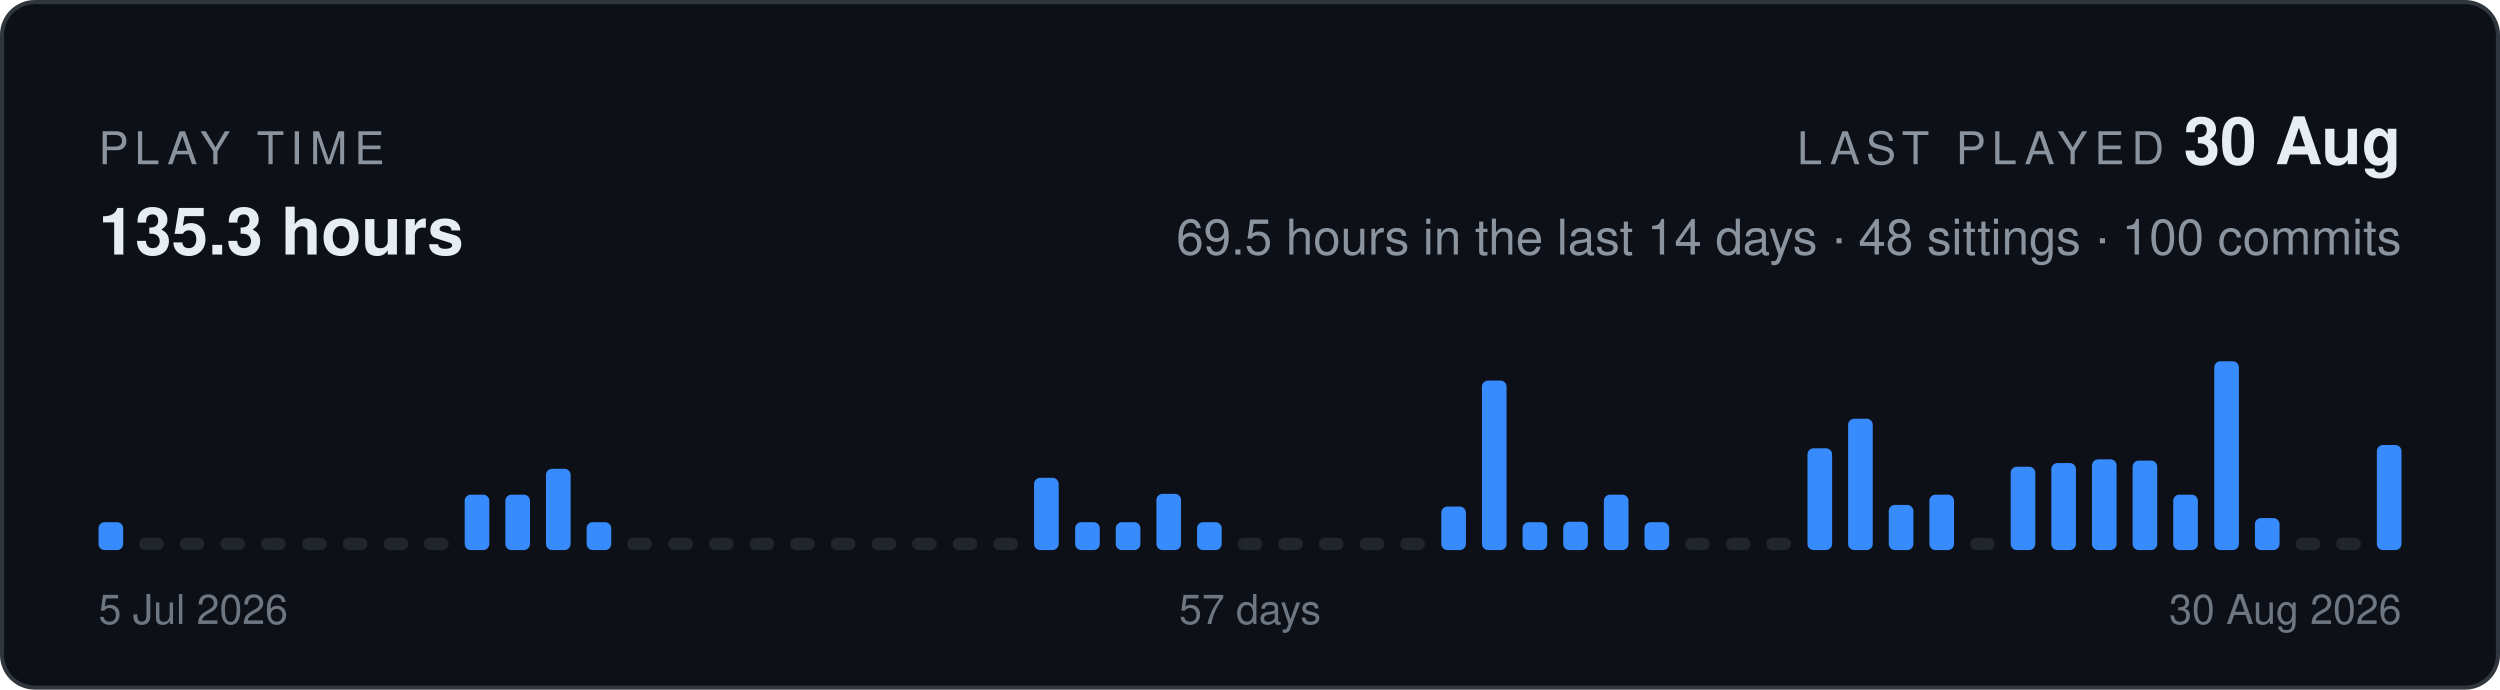
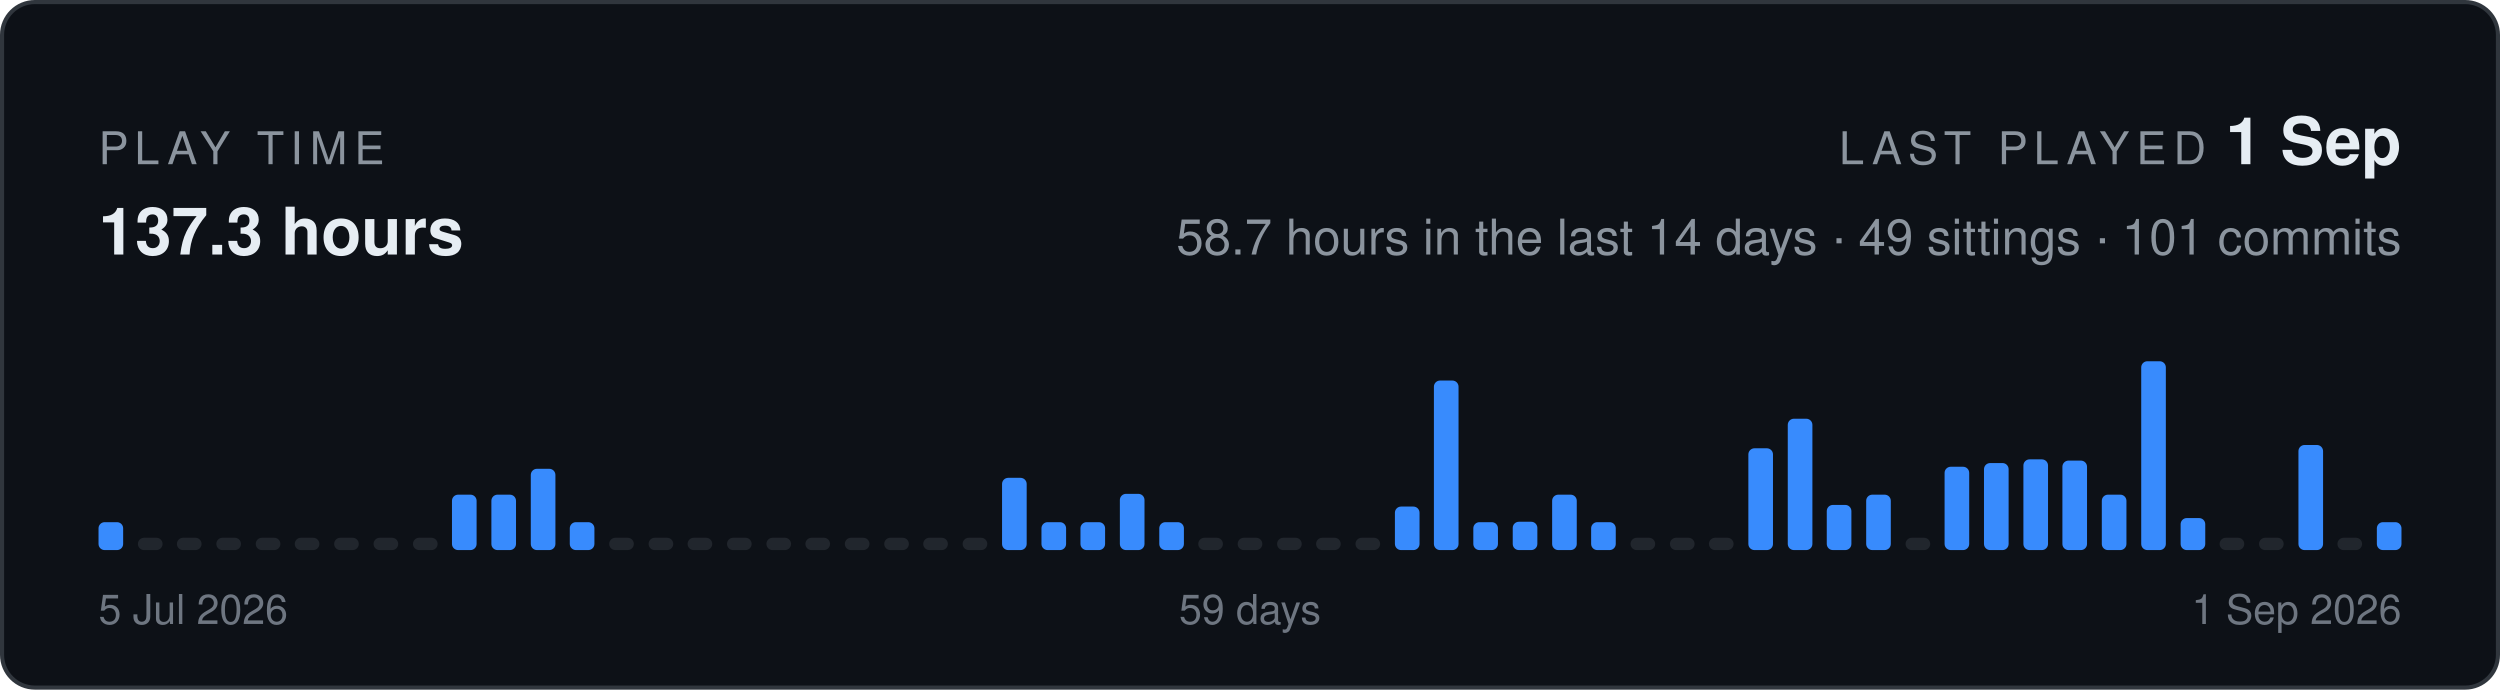
- <svg xmlns="http://www.w3.org/2000/svg" width="609" height="168" viewBox="0 0 609 168" role="img" aria-label="Play time: 135.3 hours over 100 commits, last played 30 Aug">
+ <svg xmlns="http://www.w3.org/2000/svg" width="609" height="168" viewBox="0 0 609 168" role="img" aria-label="Play time: 137.3 hours over 101 commits, last played 1 Sep">
  <style>
    .card { fill: #0d1117; stroke: #30363d }
    text { font-family: -apple-system, BlinkMacSystemFont, "Segoe UI", Helvetica, Arial, sans-serif }
    .label { font-size: 11px; letter-spacing: 1.7px; fill: #8b949e }
    .stat { font-size: 16px; font-weight: 600; letter-spacing: normal; fill: #e6edf3 }
    .note { font-size: 12px; fill: #8b949e }
    .axis { font-size: 10px; fill: #6e7681 }
    .bar { fill: #388bfd }
    .bar-quiet { fill: #21262d }
  </style>
  <rect class="card" x="0.5" y="0.5" width="608" height="167" rx="8" />
  <text class="label" x="24" y="40">PLAY TIME</text>
-   <text class="stat" x="24" y="62">135.3 hours</text>
-   <text class="label" x="585" y="40" text-anchor="end">LAST PLAYED <tspan class="stat">30 Aug</tspan>
+   <text class="stat" x="24" y="62">137.3 hours</text>
+   <text class="label" x="585" y="40" text-anchor="end">LAST PLAYED <tspan class="stat">1 Sep</tspan>
  </text>
-   <text class="note" x="585" y="62" text-anchor="end">69.5 hours in the last 14 days   ·   48 sittings   ·   100 commits</text>
+   <text class="note" x="585" y="62" text-anchor="end">58.7 hours in the last 14 days   ·   49 sittings   ·   101 commits</text>
  <rect class="bar" x="24.0" y="127.2" width="6" height="6.8" rx="1.5" />
-   <rect class="bar-quiet" x="33.9" y="131.0" width="6" height="3.0" rx="1.5" />
-   <rect class="bar-quiet" x="43.8" y="131.0" width="6" height="3.0" rx="1.5" />
-   <rect class="bar-quiet" x="53.7" y="131.0" width="6" height="3.0" rx="1.5" />
-   <rect class="bar-quiet" x="63.6" y="131.0" width="6" height="3.0" rx="1.5" />
-   <rect class="bar-quiet" x="73.6" y="131.0" width="6" height="3.0" rx="1.5" />
-   <rect class="bar-quiet" x="83.5" y="131.0" width="6" height="3.0" rx="1.5" />
-   <rect class="bar-quiet" x="93.4" y="131.0" width="6" height="3.0" rx="1.5" />
-   <rect class="bar-quiet" x="103.3" y="131.0" width="6" height="3.0" rx="1.5" />
-   <rect class="bar" x="113.2" y="120.5" width="6" height="13.5" rx="1.5" />
-   <rect class="bar" x="123.1" y="120.5" width="6" height="13.5" rx="1.5" />
-   <rect class="bar" x="133.0" y="114.2" width="6" height="19.8" rx="1.5" />
-   <rect class="bar" x="142.9" y="127.2" width="6" height="6.8" rx="1.5" />
-   <rect class="bar-quiet" x="152.8" y="131.0" width="6" height="3.0" rx="1.5" />
-   <rect class="bar-quiet" x="162.8" y="131.0" width="6" height="3.0" rx="1.5" />
-   <rect class="bar-quiet" x="172.7" y="131.0" width="6" height="3.0" rx="1.5" />
-   <rect class="bar-quiet" x="182.6" y="131.0" width="6" height="3.0" rx="1.5" />
-   <rect class="bar-quiet" x="192.5" y="131.0" width="6" height="3.0" rx="1.5" />
-   <rect class="bar-quiet" x="202.4" y="131.0" width="6" height="3.0" rx="1.5" />
-   <rect class="bar-quiet" x="212.3" y="131.0" width="6" height="3.0" rx="1.5" />
-   <rect class="bar-quiet" x="222.2" y="131.0" width="6" height="3.0" rx="1.5" />
-   <rect class="bar-quiet" x="232.1" y="131.0" width="6" height="3.0" rx="1.5" />
-   <rect class="bar-quiet" x="242.0" y="131.0" width="6" height="3.0" rx="1.5" />
-   <rect class="bar" x="251.9" y="116.4" width="6" height="17.6" rx="1.5" />
-   <rect class="bar" x="261.9" y="127.2" width="6" height="6.8" rx="1.5" />
-   <rect class="bar" x="271.8" y="127.2" width="6" height="6.8" rx="1.5" />
-   <rect class="bar" x="281.7" y="120.3" width="6" height="13.7" rx="1.5" />
-   <rect class="bar" x="291.6" y="127.2" width="6" height="6.8" rx="1.5" />
+   <rect class="bar-quiet" x="33.6" y="131.0" width="6" height="3.0" rx="1.5" />
+   <rect class="bar-quiet" x="43.1" y="131.0" width="6" height="3.0" rx="1.5" />
+   <rect class="bar-quiet" x="52.7" y="131.0" width="6" height="3.0" rx="1.5" />
+   <rect class="bar-quiet" x="62.3" y="131.0" width="6" height="3.0" rx="1.5" />
+   <rect class="bar-quiet" x="71.8" y="131.0" width="6" height="3.0" rx="1.5" />
+   <rect class="bar-quiet" x="81.4" y="131.0" width="6" height="3.0" rx="1.5" />
+   <rect class="bar-quiet" x="91.0" y="131.0" width="6" height="3.0" rx="1.5" />
+   <rect class="bar-quiet" x="100.6" y="131.0" width="6" height="3.0" rx="1.5" />
+   <rect class="bar" x="110.1" y="120.5" width="6" height="13.5" rx="1.5" />
+   <rect class="bar" x="119.7" y="120.5" width="6" height="13.5" rx="1.5" />
+   <rect class="bar" x="129.3" y="114.2" width="6" height="19.8" rx="1.5" />
+   <rect class="bar" x="138.8" y="127.2" width="6" height="6.8" rx="1.5" />
+   <rect class="bar-quiet" x="148.4" y="131.0" width="6" height="3.0" rx="1.5" />
+   <rect class="bar-quiet" x="158.0" y="131.0" width="6" height="3.0" rx="1.5" />
+   <rect class="bar-quiet" x="167.5" y="131.0" width="6" height="3.0" rx="1.5" />
+   <rect class="bar-quiet" x="177.1" y="131.0" width="6" height="3.0" rx="1.5" />
+   <rect class="bar-quiet" x="186.7" y="131.0" width="6" height="3.0" rx="1.5" />
+   <rect class="bar-quiet" x="196.2" y="131.0" width="6" height="3.0" rx="1.5" />
+   <rect class="bar-quiet" x="205.8" y="131.0" width="6" height="3.0" rx="1.5" />
+   <rect class="bar-quiet" x="215.4" y="131.0" width="6" height="3.0" rx="1.5" />
+   <rect class="bar-quiet" x="224.9" y="131.0" width="6" height="3.0" rx="1.5" />
+   <rect class="bar-quiet" x="234.5" y="131.0" width="6" height="3.0" rx="1.5" />
+   <rect class="bar" x="244.1" y="116.4" width="6" height="17.6" rx="1.5" />
+   <rect class="bar" x="253.7" y="127.2" width="6" height="6.8" rx="1.5" />
+   <rect class="bar" x="263.2" y="127.2" width="6" height="6.8" rx="1.5" />
+   <rect class="bar" x="272.8" y="120.3" width="6" height="13.7" rx="1.5" />
+   <rect class="bar" x="282.4" y="127.2" width="6" height="6.8" rx="1.5" />
+   <rect class="bar-quiet" x="291.9" y="131.0" width="6" height="3.0" rx="1.5" />
  <rect class="bar-quiet" x="301.5" y="131.0" width="6" height="3.0" rx="1.5" />
-   <rect class="bar-quiet" x="311.4" y="131.0" width="6" height="3.0" rx="1.5" />
-   <rect class="bar-quiet" x="321.3" y="131.0" width="6" height="3.0" rx="1.5" />
-   <rect class="bar-quiet" x="331.2" y="131.0" width="6" height="3.0" rx="1.5" />
-   <rect class="bar-quiet" x="341.1" y="131.0" width="6" height="3.0" rx="1.5" />
-   <rect class="bar" x="351.1" y="123.4" width="6" height="10.6" rx="1.5" />
-   <rect class="bar" x="361.0" y="92.7" width="6" height="41.3" rx="1.5" />
-   <rect class="bar" x="370.9" y="127.2" width="6" height="6.8" rx="1.5" />
-   <rect class="bar" x="380.8" y="127.1" width="6" height="6.9" rx="1.5" />
-   <rect class="bar" x="390.7" y="120.5" width="6" height="13.5" rx="1.5" />
-   <rect class="bar" x="400.6" y="127.2" width="6" height="6.8" rx="1.5" />
-   <rect class="bar-quiet" x="410.5" y="131.0" width="6" height="3.0" rx="1.5" />
-   <rect class="bar-quiet" x="420.4" y="131.0" width="6" height="3.0" rx="1.5" />
-   <rect class="bar-quiet" x="430.3" y="131.0" width="6" height="3.0" rx="1.5" />
-   <rect class="bar" x="440.3" y="109.2" width="6" height="24.8" rx="1.5" />
-   <rect class="bar" x="450.2" y="102.0" width="6" height="32.0" rx="1.5" />
-   <rect class="bar" x="460.1" y="123.0" width="6" height="11.0" rx="1.5" />
-   <rect class="bar" x="470.0" y="120.5" width="6" height="13.5" rx="1.5" />
-   <rect class="bar-quiet" x="479.9" y="131.0" width="6" height="3.0" rx="1.5" />
-   <rect class="bar" x="489.8" y="113.7" width="6" height="20.3" rx="1.5" />
-   <rect class="bar" x="499.7" y="112.8" width="6" height="21.2" rx="1.5" />
-   <rect class="bar" x="509.6" y="111.9" width="6" height="22.1" rx="1.5" />
-   <rect class="bar" x="519.5" y="112.2" width="6" height="21.8" rx="1.5" />
-   <rect class="bar" x="529.4" y="120.5" width="6" height="13.5" rx="1.5" />
-   <rect class="bar" x="539.4" y="88.0" width="6" height="46.0" rx="1.5" />
-   <rect class="bar" x="549.3" y="126.2" width="6" height="7.8" rx="1.5" />
-   <rect class="bar-quiet" x="559.2" y="131.0" width="6" height="3.0" rx="1.5" />
-   <rect class="bar-quiet" x="569.1" y="131.0" width="6" height="3.0" rx="1.5" />
-   <rect class="bar" x="579.0" y="108.4" width="6" height="25.6" rx="1.5" />
+   <rect class="bar-quiet" x="311.1" y="131.0" width="6" height="3.0" rx="1.5" />
+   <rect class="bar-quiet" x="320.6" y="131.0" width="6" height="3.0" rx="1.5" />
+   <rect class="bar-quiet" x="330.2" y="131.0" width="6" height="3.0" rx="1.5" />
+   <rect class="bar" x="339.8" y="123.4" width="6" height="10.6" rx="1.5" />
+   <rect class="bar" x="349.3" y="92.7" width="6" height="41.3" rx="1.5" />
+   <rect class="bar" x="358.9" y="127.2" width="6" height="6.8" rx="1.5" />
+   <rect class="bar" x="368.5" y="127.1" width="6" height="6.9" rx="1.5" />
+   <rect class="bar" x="378.1" y="120.5" width="6" height="13.5" rx="1.5" />
+   <rect class="bar" x="387.6" y="127.2" width="6" height="6.8" rx="1.5" />
+   <rect class="bar-quiet" x="397.2" y="131.0" width="6" height="3.0" rx="1.5" />
+   <rect class="bar-quiet" x="406.8" y="131.0" width="6" height="3.0" rx="1.5" />
+   <rect class="bar-quiet" x="416.3" y="131.0" width="6" height="3.0" rx="1.5" />
+   <rect class="bar" x="425.9" y="109.2" width="6" height="24.8" rx="1.5" />
+   <rect class="bar" x="435.5" y="102.0" width="6" height="32.0" rx="1.5" />
+   <rect class="bar" x="445.0" y="123.0" width="6" height="11.0" rx="1.5" />
+   <rect class="bar" x="454.6" y="120.5" width="6" height="13.5" rx="1.5" />
+   <rect class="bar-quiet" x="464.2" y="131.0" width="6" height="3.0" rx="1.5" />
+   <rect class="bar" x="473.7" y="113.7" width="6" height="20.3" rx="1.5" />
+   <rect class="bar" x="483.3" y="112.8" width="6" height="21.2" rx="1.5" />
+   <rect class="bar" x="492.9" y="111.9" width="6" height="22.1" rx="1.5" />
+   <rect class="bar" x="502.4" y="112.2" width="6" height="21.8" rx="1.5" />
+   <rect class="bar" x="512.0" y="120.5" width="6" height="13.5" rx="1.5" />
+   <rect class="bar" x="521.6" y="88.0" width="6" height="46.0" rx="1.5" />
+   <rect class="bar" x="531.2" y="126.2" width="6" height="7.8" rx="1.5" />
+   <rect class="bar-quiet" x="540.7" y="131.0" width="6" height="3.0" rx="1.5" />
+   <rect class="bar-quiet" x="550.3" y="131.0" width="6" height="3.0" rx="1.5" />
+   <rect class="bar" x="559.9" y="108.4" width="6" height="25.6" rx="1.5" />
+   <rect class="bar-quiet" x="569.4" y="131.0" width="6" height="3.0" rx="1.5" />
+   <rect class="bar" x="579.0" y="127.2" width="6" height="6.8" rx="1.5" />
  <text class="axis" x="24" y="152">5 Jul 2026</text>
-   <text class="axis" x="304.5" y="152" text-anchor="middle">57 days</text>
-   <text class="axis" x="585" y="152" text-anchor="end">30 Aug 2026</text>
+   <text class="axis" x="304.5" y="152" text-anchor="middle">59 days</text>
+   <text class="axis" x="585" y="152" text-anchor="end">1 Sep 2026</text>
</svg>
